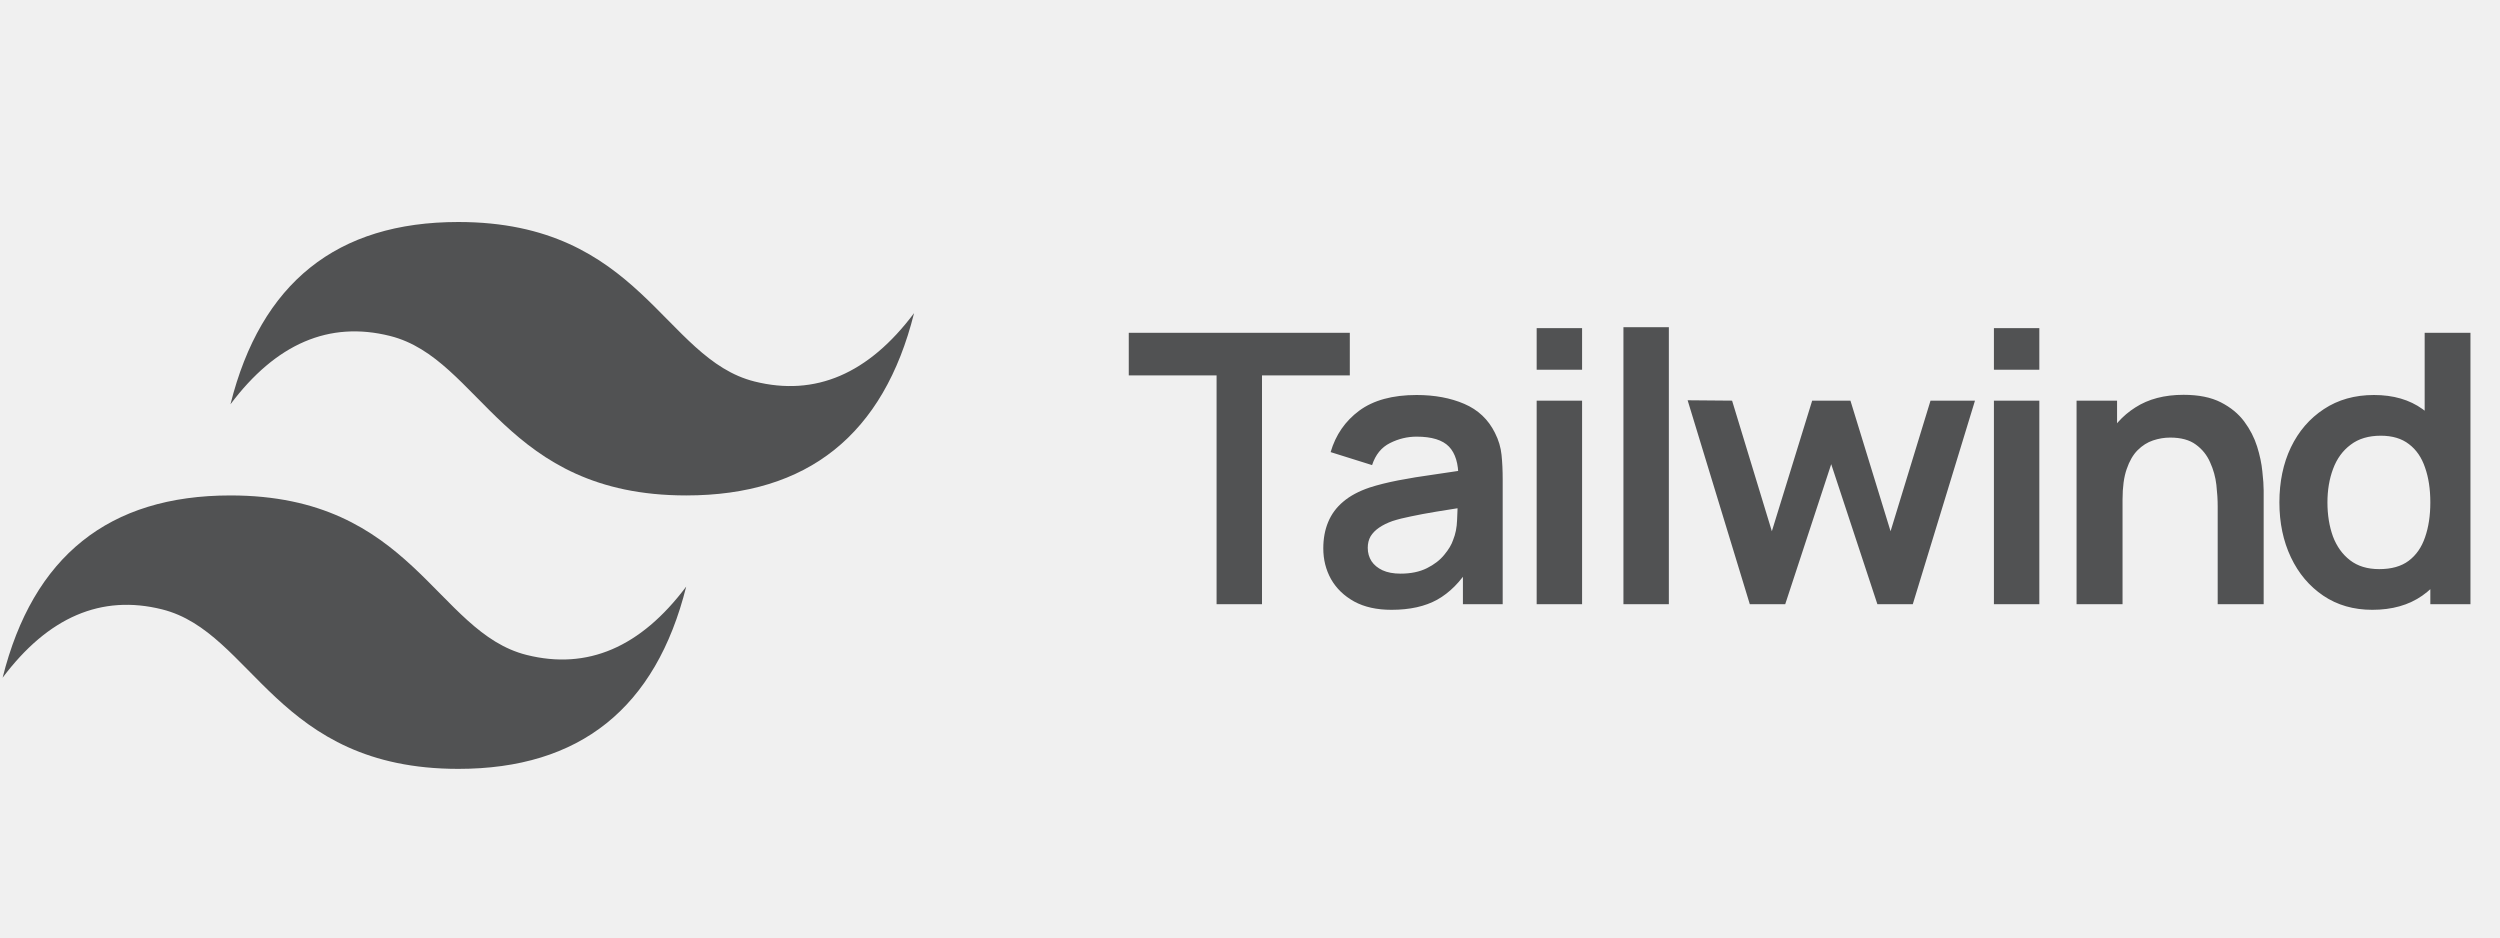
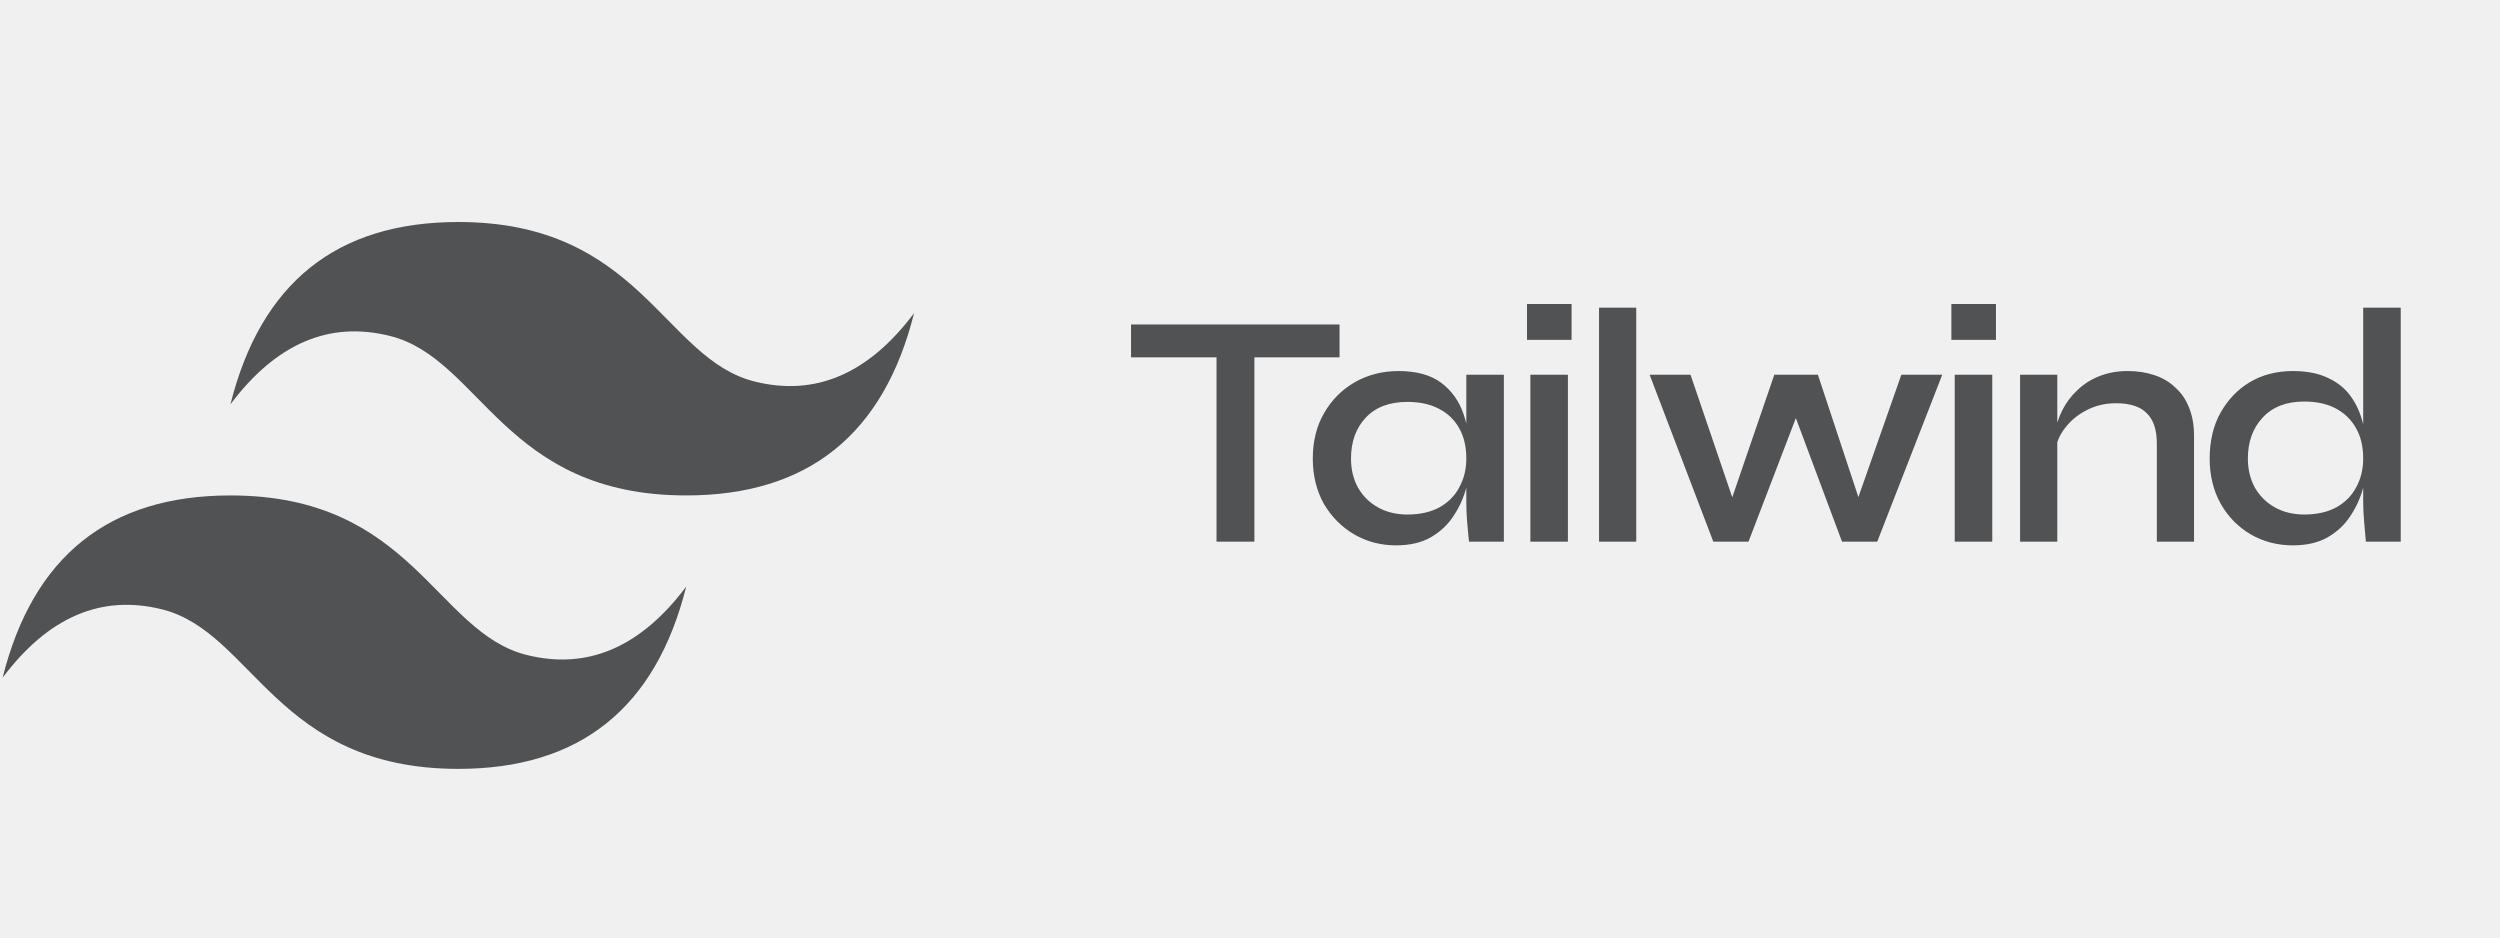
<svg xmlns="http://www.w3.org/2000/svg" width="120" height="45" viewBox="0 0 120 45" fill="none">
  <g clip-path="url(#clip0_1042_136)">
    <g clip-path="url(#clip1_1042_136)">
      <path d="M11.062 19.406C12.521 13.573 16.167 10.656 22 10.656C30.75 10.656 31.844 17.219 36.219 18.312C39.135 19.042 41.688 17.948 43.875 15.031C42.417 20.865 38.771 23.781 32.938 23.781C24.188 23.781 23.094 17.219 18.719 16.125C15.802 15.396 13.25 16.49 11.062 19.406ZM0.125 32.531C1.583 26.698 5.229 23.781 11.062 23.781C19.812 23.781 20.906 30.344 25.281 31.438C28.198 32.167 30.75 31.073 32.938 28.156C31.479 33.99 27.833 36.906 22 36.906C13.25 36.906 12.156 30.344 7.781 29.25C4.865 28.521 2.312 29.615 0.125 32.531Z" fill="#515253" />
    </g>
-     <path d="M58.396 29V18.019H54.181V15.975H64.791V18.019H60.576V29H58.396ZM66.792 29.271C66.087 29.271 65.49 29.139 65.001 28.873C64.513 28.602 64.142 28.243 63.889 27.797C63.641 27.351 63.518 26.859 63.518 26.323C63.518 25.852 63.596 25.43 63.753 25.056C63.91 24.677 64.151 24.351 64.477 24.079C64.802 23.802 65.224 23.576 65.743 23.401C66.135 23.274 66.593 23.16 67.118 23.057C67.648 22.955 68.221 22.861 68.836 22.777C69.457 22.687 70.106 22.59 70.781 22.488L70.003 22.931C70.009 22.255 69.858 21.758 69.551 21.438C69.243 21.119 68.725 20.959 67.995 20.959C67.555 20.959 67.13 21.061 66.72 21.267C66.31 21.471 66.023 21.824 65.86 22.325L63.87 21.701C64.112 20.875 64.57 20.211 65.245 19.711C65.927 19.21 66.843 18.96 67.995 18.96C68.863 18.96 69.626 19.102 70.283 19.385C70.947 19.669 71.438 20.133 71.758 20.778C71.933 21.122 72.038 21.475 72.074 21.836C72.111 22.192 72.129 22.581 72.129 23.003V29H70.22V26.884L70.537 27.227C70.097 27.933 69.581 28.451 68.99 28.783C68.405 29.108 67.672 29.271 66.792 29.271ZM67.226 27.535C67.721 27.535 68.143 27.447 68.493 27.272C68.842 27.098 69.12 26.884 69.325 26.63C69.536 26.377 69.677 26.139 69.75 25.916C69.864 25.638 69.928 25.322 69.94 24.966C69.958 24.604 69.967 24.312 69.967 24.089L70.636 24.288C69.979 24.39 69.415 24.48 68.945 24.559C68.474 24.637 68.07 24.713 67.733 24.785C67.395 24.851 67.097 24.927 66.837 25.011C66.584 25.102 66.37 25.207 66.195 25.328C66.02 25.448 65.885 25.587 65.788 25.744C65.698 25.901 65.652 26.084 65.652 26.296C65.652 26.537 65.713 26.751 65.833 26.938C65.954 27.119 66.129 27.263 66.358 27.372C66.593 27.48 66.882 27.535 67.226 27.535ZM73.76 17.748V15.749H75.94V17.748H73.76ZM73.76 29V19.231H75.94V29H73.76ZM77.925 29V15.704H80.105V29H77.925ZM83.99 29L81.006 19.213L83.14 19.231L85.049 25.5L86.984 19.231H88.821L90.747 25.5L92.665 19.231H94.799L91.814 29H90.114L87.898 22.28L85.691 29H83.99ZM95.708 17.748V15.749H97.888V17.748H95.708ZM95.708 29V19.231H97.888V29H95.708ZM106.449 29V24.297C106.449 23.989 106.428 23.648 106.386 23.274C106.344 22.901 106.244 22.542 106.088 22.198C105.937 21.848 105.708 21.562 105.4 21.339C105.099 21.116 104.689 21.004 104.17 21.004C103.893 21.004 103.618 21.049 103.347 21.14C103.076 21.23 102.828 21.387 102.605 21.61C102.388 21.827 102.213 22.129 102.081 22.515C101.948 22.895 101.882 23.383 101.882 23.98L100.588 23.428C100.588 22.596 100.748 21.842 101.068 21.167C101.393 20.492 101.87 19.955 102.497 19.557C103.124 19.153 103.896 18.951 104.812 18.951C105.536 18.951 106.133 19.072 106.603 19.313C107.074 19.554 107.447 19.861 107.725 20.235C108.002 20.609 108.207 21.007 108.34 21.429C108.472 21.851 108.557 22.252 108.593 22.632C108.635 23.006 108.656 23.311 108.656 23.546V29H106.449ZM99.675 29V19.231H101.619V22.262H101.882V29H99.675ZM113.87 29.271C112.971 29.271 112.187 29.045 111.518 28.593C110.849 28.141 110.33 27.526 109.962 26.748C109.594 25.97 109.411 25.093 109.411 24.116C109.411 23.127 109.594 22.246 109.962 21.475C110.336 20.697 110.864 20.085 111.545 19.638C112.227 19.186 113.029 18.96 113.951 18.96C114.88 18.96 115.658 19.186 116.285 19.638C116.918 20.085 117.397 20.697 117.723 21.475C118.048 22.252 118.211 23.133 118.211 24.116C118.211 25.087 118.048 25.964 117.723 26.748C117.397 27.526 116.912 28.141 116.267 28.593C115.621 29.045 114.822 29.271 113.87 29.271ZM114.204 27.318C114.789 27.318 115.26 27.185 115.615 26.92C115.977 26.648 116.239 26.271 116.402 25.789C116.571 25.307 116.656 24.749 116.656 24.116C116.656 23.477 116.571 22.919 116.402 22.442C116.239 21.96 115.983 21.586 115.633 21.321C115.284 21.049 114.831 20.914 114.277 20.914C113.692 20.914 113.209 21.058 112.83 21.348C112.45 21.631 112.169 22.017 111.988 22.506C111.807 22.988 111.717 23.525 111.717 24.116C111.717 24.713 111.804 25.255 111.979 25.744C112.16 26.226 112.435 26.609 112.802 26.892C113.17 27.176 113.638 27.318 114.204 27.318ZM116.656 29V22.144H116.384V15.975H118.582V29H116.656Z" fill="#515253" />
+     <path d="M54.29 15.574H64.298V17.151H54.29V15.574ZM58.393 16.957H60.211V26H58.393V16.957ZM67.004 26.177C66.275 26.177 65.604 26 64.993 25.646C64.392 25.292 63.91 24.804 63.545 24.182C63.191 23.549 63.014 22.825 63.014 22.01C63.014 21.173 63.196 20.444 63.561 19.821C63.926 19.189 64.419 18.695 65.041 18.341C65.663 17.987 66.361 17.81 67.133 17.81C67.991 17.81 68.672 17.998 69.176 18.373C69.68 18.749 70.04 19.253 70.254 19.886C70.469 20.519 70.576 21.227 70.576 22.01C70.576 22.45 70.512 22.916 70.383 23.41C70.254 23.892 70.051 24.343 69.772 24.761C69.504 25.179 69.139 25.523 68.678 25.791C68.227 26.048 67.669 26.177 67.004 26.177ZM67.551 24.697C68.152 24.697 68.662 24.584 69.08 24.359C69.509 24.123 69.831 23.801 70.045 23.393C70.27 22.986 70.383 22.525 70.383 22.01C70.383 21.441 70.27 20.959 70.045 20.562C69.82 20.154 69.498 19.843 69.08 19.628C68.662 19.403 68.152 19.291 67.551 19.291C66.693 19.291 66.028 19.543 65.556 20.047C65.084 20.551 64.848 21.205 64.848 22.01C64.848 22.535 64.961 23.002 65.186 23.41C65.422 23.817 65.744 24.134 66.151 24.359C66.559 24.584 67.026 24.697 67.551 24.697ZM70.383 17.987H72.185V26H70.512C70.512 26 70.501 25.898 70.48 25.694C70.458 25.491 70.437 25.244 70.415 24.954C70.394 24.654 70.383 24.369 70.383 24.101V17.987ZM75.436 14.592V16.314H73.296V14.592H75.436ZM73.457 17.987H75.259V26H73.457V17.987ZM76.754 14.769H78.54V26H76.754V14.769ZM89.463 24.648L88.932 24.632L91.265 17.987H93.228L90.107 26H88.417L85.923 19.323H86.487L83.928 26H82.239L79.182 17.987H81.145L83.413 24.648H82.882L85.167 17.987H87.259L89.463 24.648ZM95.806 14.592V16.314H93.666V14.592H95.806ZM93.827 17.987H95.629V26H93.827V17.987ZM96.964 17.987H98.75V26H96.964V17.987ZM102.128 17.81C102.59 17.81 103.013 17.875 103.4 18.003C103.796 18.132 104.134 18.33 104.413 18.599C104.703 18.856 104.923 19.178 105.073 19.564C105.234 19.95 105.314 20.406 105.314 20.932V26H103.528V21.286C103.528 20.631 103.367 20.149 103.046 19.837C102.735 19.516 102.241 19.355 101.565 19.355C101.05 19.355 100.578 19.468 100.149 19.693C99.731 19.907 99.388 20.192 99.12 20.546C98.852 20.889 98.696 21.27 98.653 21.688L98.637 20.819C98.691 20.422 98.809 20.047 98.991 19.693C99.173 19.328 99.415 19.006 99.715 18.727C100.015 18.438 100.369 18.212 100.777 18.052C101.185 17.891 101.635 17.81 102.128 17.81ZM110.054 26.177C109.314 26.177 108.638 26 108.027 25.646C107.426 25.292 106.949 24.804 106.595 24.182C106.241 23.549 106.064 22.825 106.064 22.01C106.064 21.173 106.236 20.444 106.579 19.821C106.933 19.189 107.405 18.695 107.995 18.341C108.596 17.987 109.282 17.81 110.054 17.81C110.73 17.81 111.299 17.923 111.76 18.148C112.221 18.363 112.586 18.663 112.854 19.049C113.122 19.425 113.315 19.864 113.433 20.369C113.562 20.873 113.626 21.42 113.626 22.01C113.626 22.45 113.562 22.916 113.433 23.41C113.305 23.892 113.101 24.343 112.822 24.761C112.554 25.179 112.189 25.523 111.728 25.791C111.277 26.048 110.719 26.177 110.054 26.177ZM110.601 24.697C111.202 24.697 111.712 24.584 112.13 24.359C112.559 24.123 112.881 23.801 113.095 23.393C113.321 22.986 113.433 22.525 113.433 22.01C113.433 21.441 113.321 20.959 113.095 20.562C112.87 20.154 112.548 19.837 112.13 19.612C111.712 19.387 111.202 19.274 110.601 19.274C109.743 19.274 109.078 19.532 108.606 20.047C108.134 20.551 107.898 21.205 107.898 22.01C107.898 22.535 108.011 23.002 108.236 23.41C108.472 23.817 108.794 24.134 109.202 24.359C109.609 24.584 110.076 24.697 110.601 24.697ZM113.433 14.769H115.235V26H113.562C113.541 25.753 113.514 25.448 113.482 25.083C113.449 24.718 113.433 24.391 113.433 24.101V14.769Z" fill="#515253" />
  </g>
  <defs>
    <clipPath id="clip0_1042_136">
      <rect width="120" height="45" fill="white" />
    </clipPath>
    <clipPath id="clip1_1042_136">
      <rect width="44" height="44" fill="white" transform="translate(0 0.5)" />
    </clipPath>
  </defs>
</svg>
